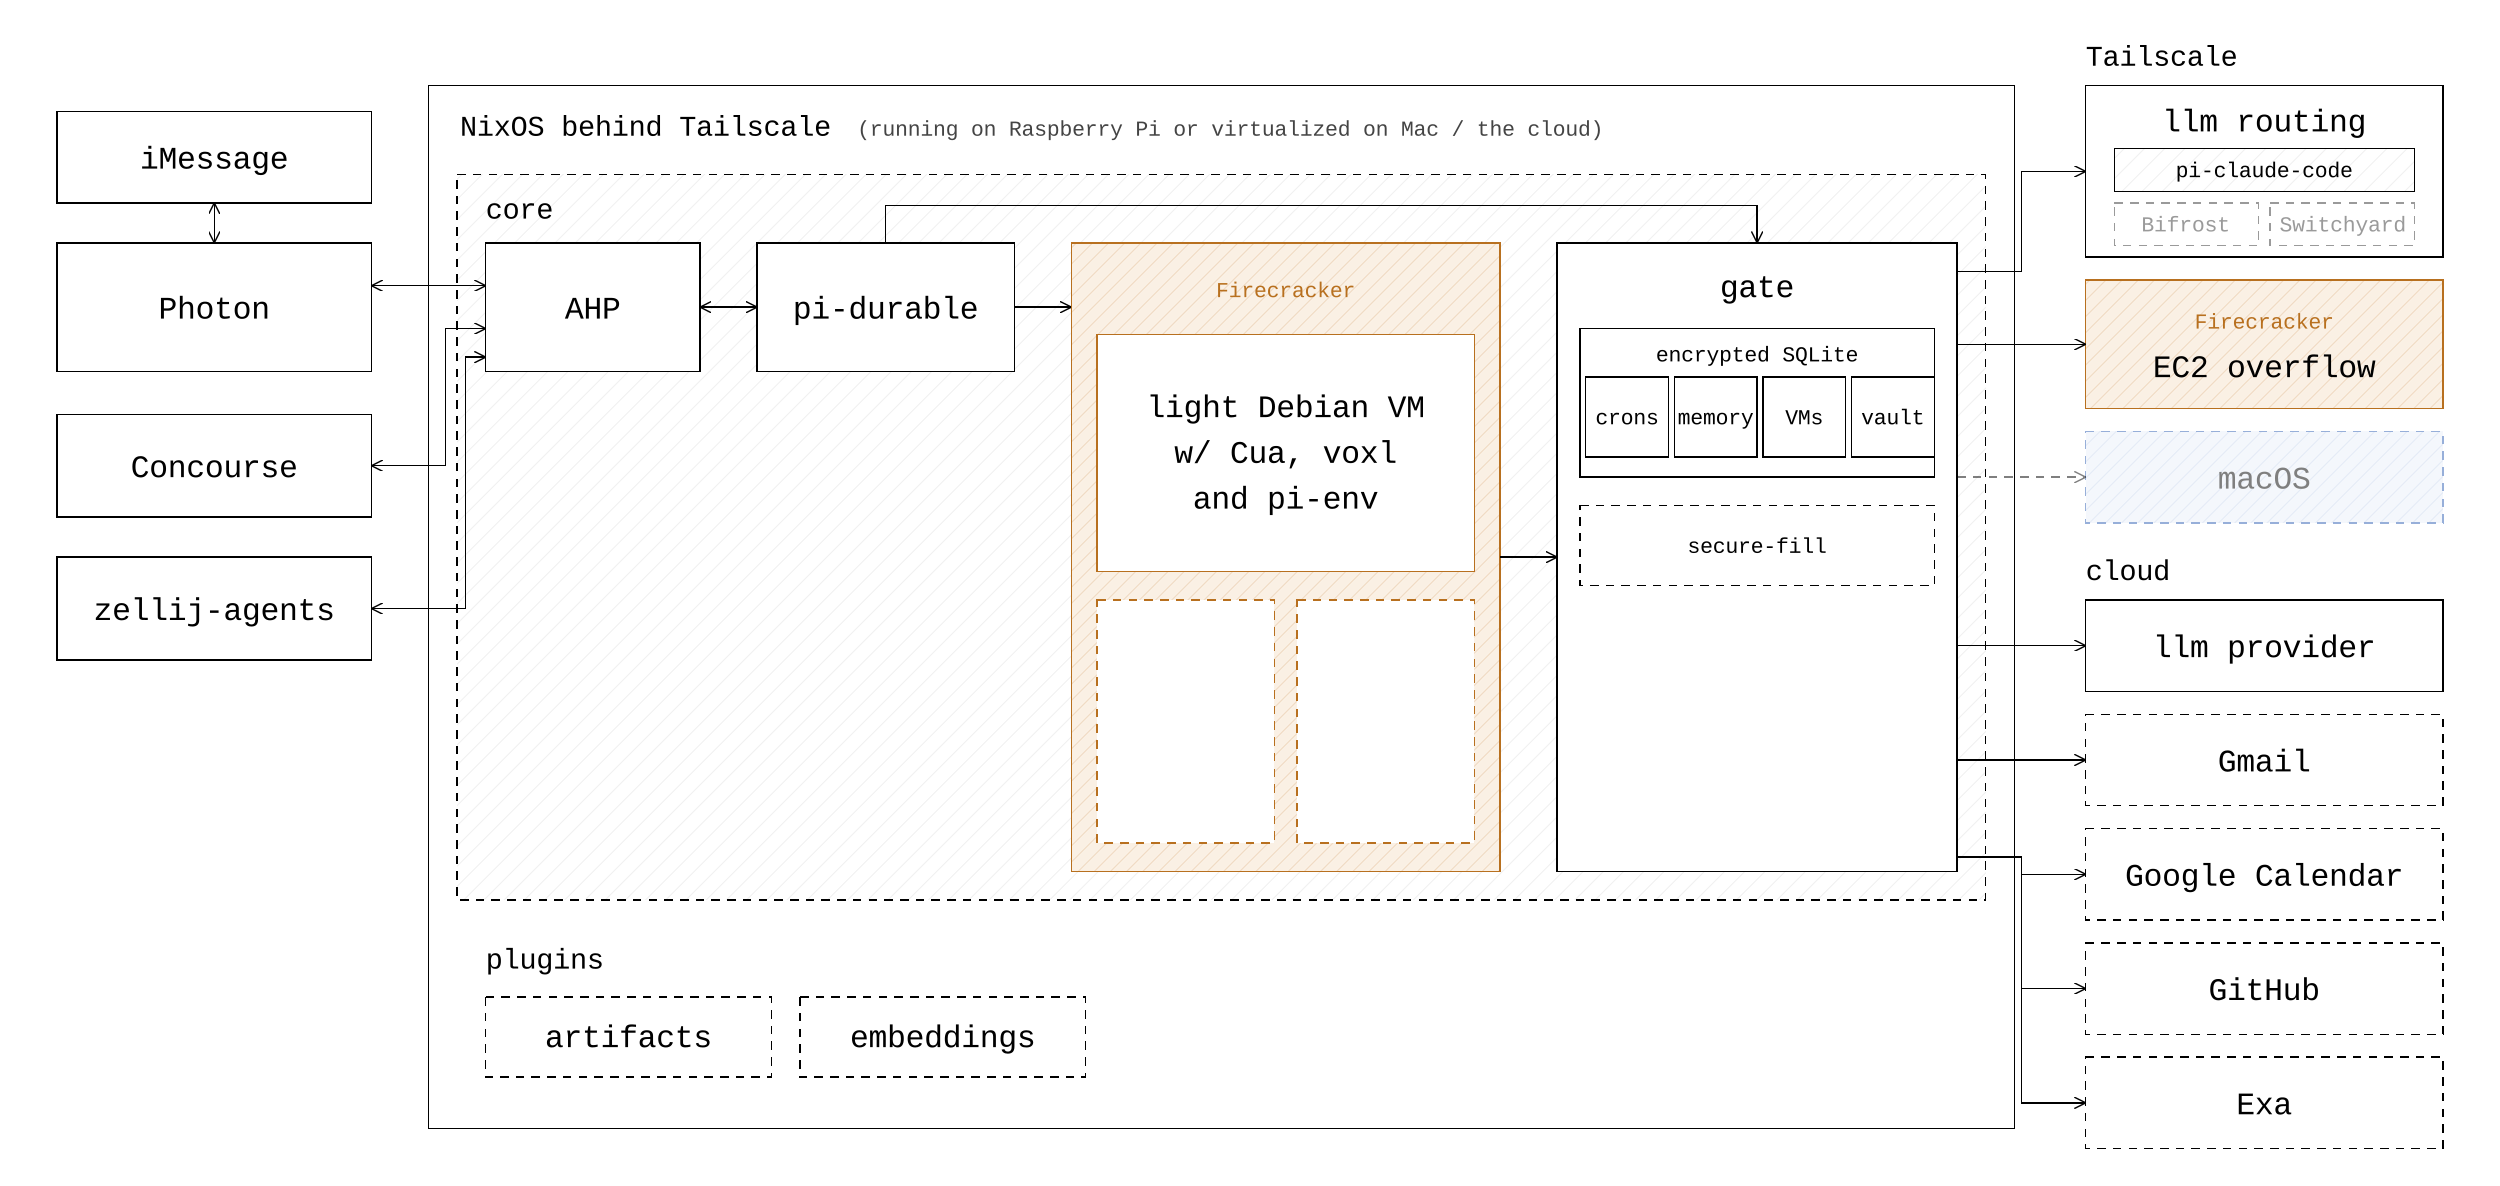
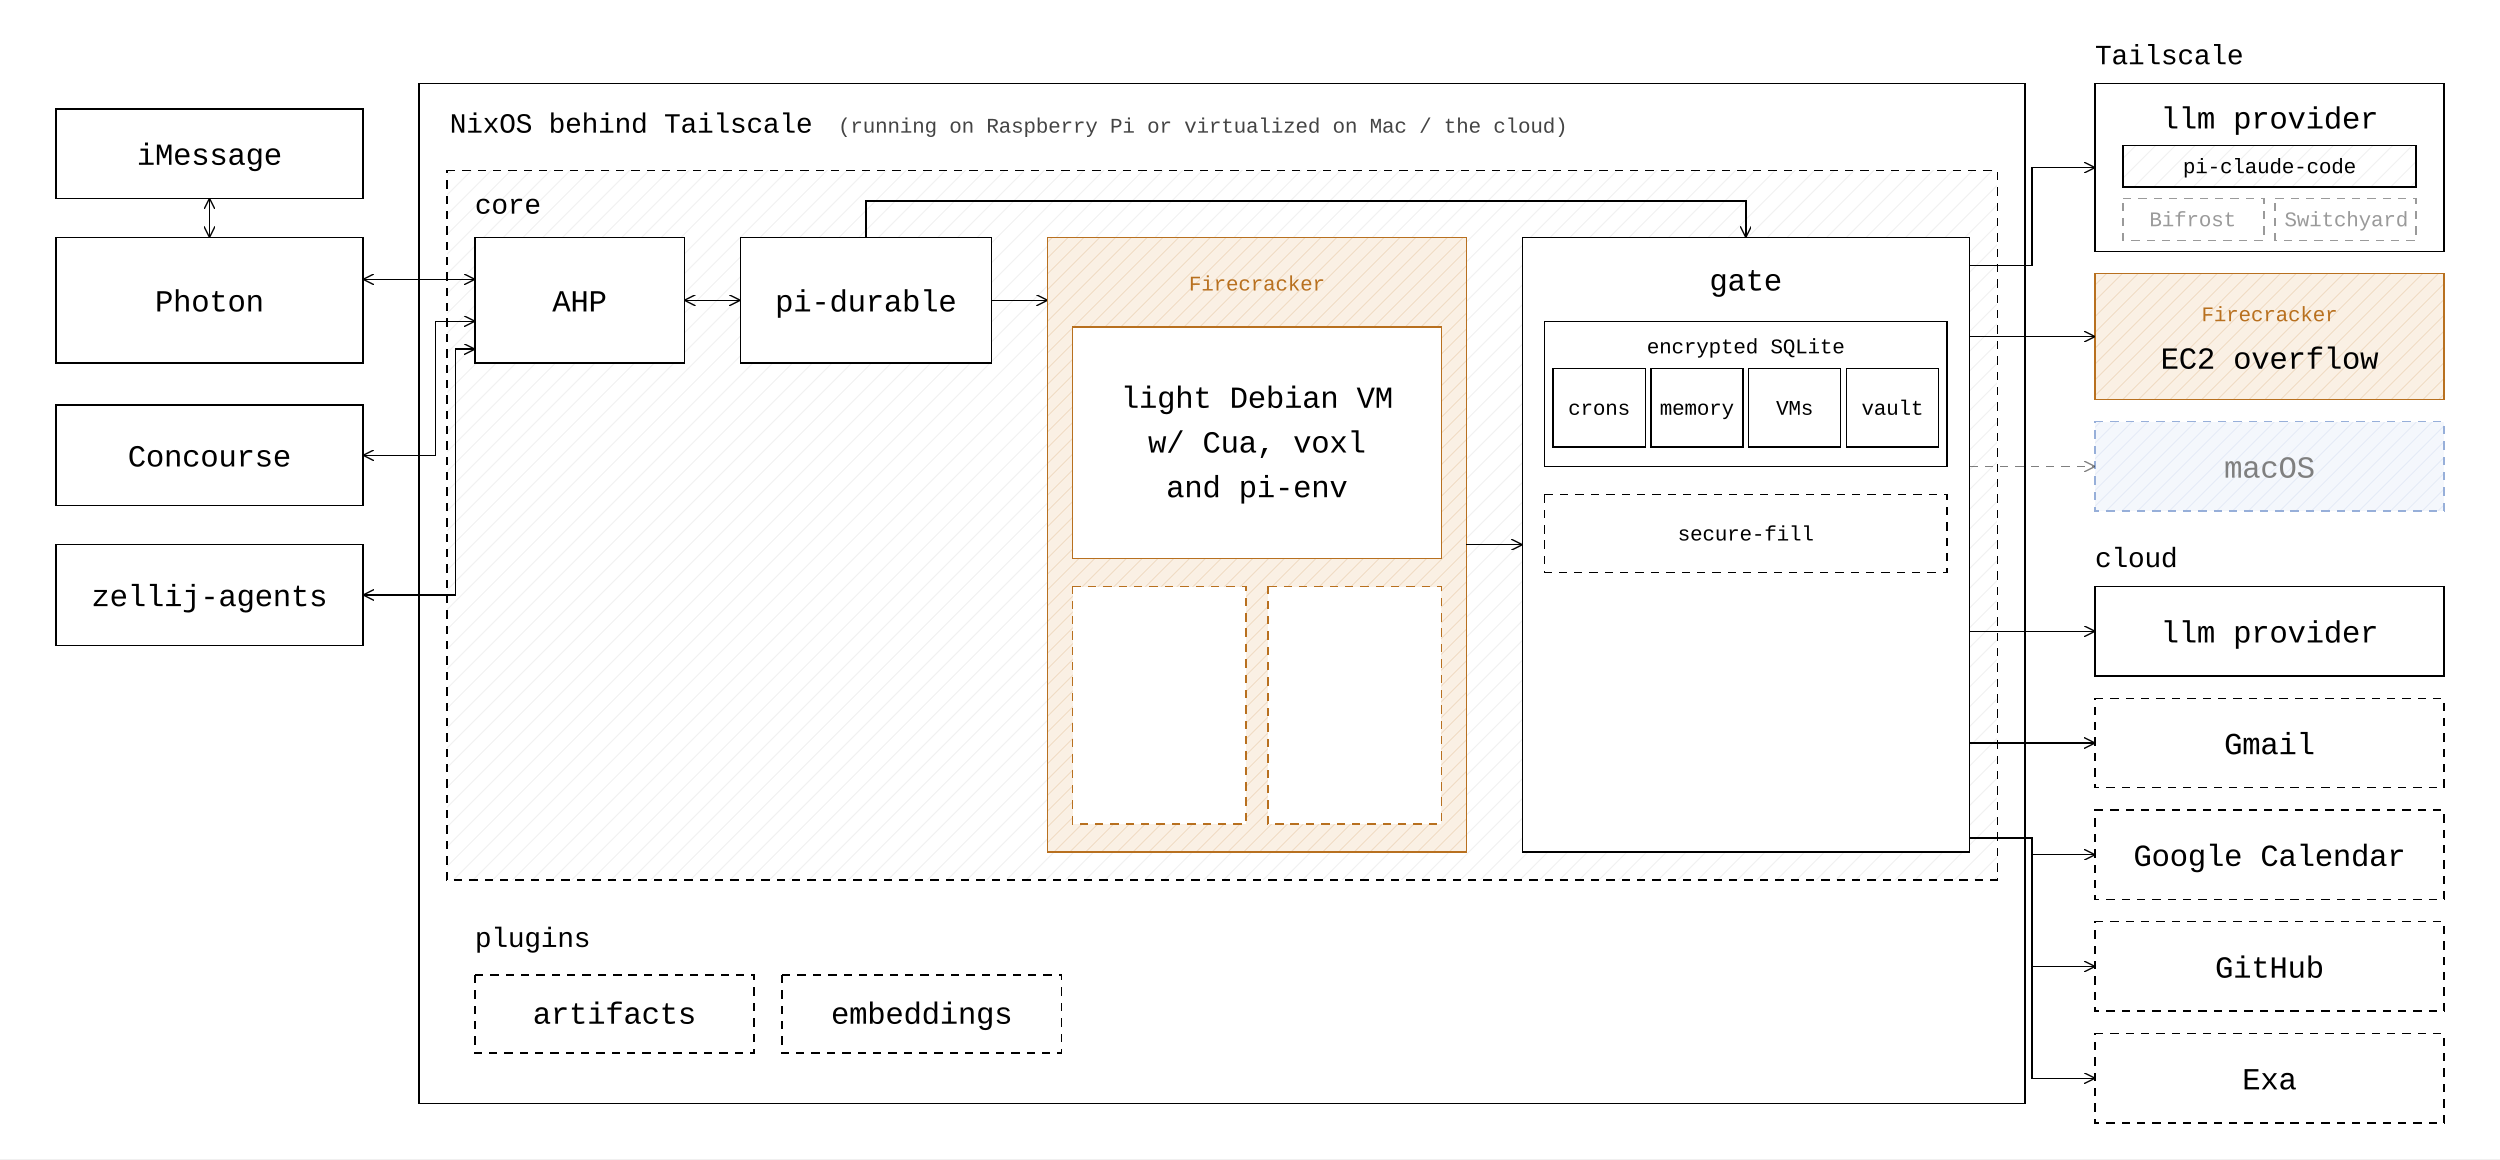
- <svg xmlns="http://www.w3.org/2000/svg" viewBox="0 50 1750 830" width="1750" height="830">
+ <svg xmlns="http://www.w3.org/2000/svg" viewBox="0 50 1790 830" width="1790" height="830">
  <style>
    text { font-family: ui-monospace, SFMono-Regular, Menlo, Monaco, Consolas, "Liberation Mono", "Courier New", monospace; letter-spacing: -0.01em; fill: #000; }
    .l { font-size: 22px; text-anchor: middle; }
    .s { font-size: 15px; text-anchor: middle; }
    .h { font-size: 20px; }
    .n { font-size: 15px; fill: #444; }
    rect, path { fill: none; stroke: #000; stroke-width: 1; shape-rendering: crispEdges; vector-effect: non-scaling-stroke; }
    rect.b { fill: #fff; }
    rect.later { stroke: #9a9a9a; }
    text.later { fill: #9a9a9a; }
    .vm { stroke: #b8701f; }
    .fc { fill: #b8701f; }
    .d { stroke-dasharray: 6 5; }
  </style>
  <defs>
    <marker id="a" viewBox="0 0 10 10" refX="10" refY="5" markerWidth="8" markerHeight="8" orient="auto-start-reverse">
      <path d="M0 0L10 5L0 10" style="shape-rendering: auto" />
    </marker>
    <pattern id="hatch" width="10" height="10" patternUnits="userSpaceOnUse" patternTransform="rotate(45)">
      <path d="M0 0V10" style="stroke: #000; stroke-opacity: 0.08; shape-rendering: auto" />
    </pattern>
    <pattern id="fchatch" width="8" height="8" patternUnits="userSpaceOnUse" patternTransform="rotate(45)">
      <rect width="8" height="8" style="fill: #faf0e4; stroke: none" />
      <path d="M0 0V8" style="stroke: #b8701f; stroke-opacity: 0.22; shape-rendering: auto" />
    </pattern>
    <pattern id="machatch" width="8" height="8" patternUnits="userSpaceOnUse" patternTransform="rotate(45)">
      <rect width="8" height="8" style="fill: #e9eff9; stroke: none" />
      <path d="M0 0V8" style="stroke: #2f5fb3; stroke-opacity: 0.22; shape-rendering: auto" />
    </pattern>
  </defs>
-   <rect x="0" y="50" width="1750" height="830" style="fill: #fff; stroke: none" />
+   <rect x="0" y="50" width="1790" height="830" style="fill: #fff; stroke: none" />
  <rect x="40" y="128" width="220" height="64" />
  <text class="l" x="150" y="168">iMessage</text>
  <rect x="40" y="220" width="220" height="90" />
  <text class="l" x="150" y="273">Photon</text>
  <rect x="40" y="340" width="220" height="72" />
  <text class="l" x="150" y="384">Concourse</text>
  <rect x="40" y="440" width="220" height="72" />
  <text class="l" x="150" y="484">zellij-agents</text>
-   <rect x="300" y="110" width="1110" height="730" />
+   <rect x="300" y="110" width="1150" height="730" />
  <text class="h" x="322" y="145">NixOS behind Tailscale</text>
  <text class="n" x="600" y="145">(running on Raspberry Pi or virtualized on Mac / the cloud)</text>
-   <rect class="d" x="320" y="172" width="1070" height="508" style="fill: url(#hatch)" />
+   <rect class="d" x="320" y="172" width="1110" height="508" style="fill: url(#hatch)" />
  <text class="h" x="340" y="203">core</text>
  <rect class="b" x="340" y="220" width="150" height="90" />
  <text class="l" x="415" y="273">AHP</text>
  <rect class="b" x="530" y="220" width="180" height="90" />
  <text class="l" x="620" y="273">pi-durable</text>
  <rect class="vm" x="750" y="220" width="300" height="440" style="fill: url(#fchatch)" />
  <text class="s fc" x="900" y="258">Firecracker</text>
  <rect class="b vm" x="768" y="284" width="264" height="166" />
  <text class="l" x="900" y="342">light Debian VM</text>
  <text class="l" x="900" y="374">w/ Cua, voxl</text>
  <text class="l" x="900" y="406">and pi-env</text>
  <rect class="d b vm" x="768" y="470" width="124" height="170" />
  <rect class="d b vm" x="908" y="470" width="124" height="170" />
-   <rect class="b" x="1090" y="220" width="280" height="440" />
-   <text class="l" x="1230" y="258">gate</text>
-   <rect class="b" x="1106" y="280" width="248" height="104" />
-   <text class="s" x="1230" y="303">encrypted SQLite</text>
-   <rect class="b" x="1110" y="314" width="58" height="56" />
-   <text class="s" x="1139" y="347">crons</text>
-   <rect class="b" x="1172" y="314" width="58" height="56" />
-   <text class="s" x="1201" y="347">memory</text>
-   <rect class="b" x="1234" y="314" width="58" height="56" />
-   <text class="s" x="1263" y="347">VMs</text>
-   <rect class="b" x="1296" y="314" width="58" height="56" />
-   <text class="s" x="1325" y="347">vault</text>
-   <rect class="d b" x="1106" y="404" width="248" height="56" />
-   <text class="s" x="1230" y="437">secure-fill</text>
+   <rect class="b" x="1090" y="220" width="320" height="440" />
+   <text class="l" x="1250" y="258">gate</text>
+   <rect class="b" x="1106" y="280" width="288" height="104" />
+   <text class="s" x="1250" y="303">encrypted SQLite</text>
+   <rect class="b" x="1112" y="314" width="66" height="56" />
+   <text class="s" x="1145" y="347">crons</text>
+   <rect class="b" x="1182" y="314" width="66" height="56" />
+   <text class="s" x="1215" y="347">memory</text>
+   <rect class="b" x="1252" y="314" width="66" height="56" />
+   <text class="s" x="1285" y="347">VMs</text>
+   <rect class="b" x="1322" y="314" width="66" height="56" />
+   <text class="s" x="1355" y="347">vault</text>
+   <rect class="d b" x="1106" y="404" width="288" height="56" />
+   <text class="s" x="1250" y="437">secure-fill</text>
  <text class="h" x="340" y="728">plugins</text>
  <rect class="d" x="340" y="748" width="200" height="56" />
  <text class="l" x="440" y="783">artifacts</text>
  <rect class="d" x="560" y="748" width="200" height="56" />
  <text class="l" x="660" y="783">embeddings</text>
-   <text class="h" x="1460" y="96">Tailscale</text>
-   <rect x="1460" y="110" width="250" height="120" />
-   <text class="l" x="1585" y="142">llm routing</text>
-   <rect x="1480" y="154" width="210" height="30" style="fill: url(#hatch)" />
-   <text class="s" x="1585" y="174">pi-claude-code</text>
-   <rect class="d later" x="1480" y="192" width="101" height="30" />
-   <text class="s later" x="1530" y="212">Bifrost</text>
-   <rect class="d later" x="1589" y="192" width="101" height="30" />
-   <text class="s later" x="1640" y="212">Switchyard</text>
-   <rect class="vm" x="1460" y="246" width="250" height="90" style="fill: url(#fchatch)" />
-   <text class="s fc" x="1585" y="280">Firecracker</text>
-   <text class="l" x="1585" y="314">EC2 overflow</text>
+   <text class="h" x="1500" y="96">Tailscale</text>
+   <rect x="1500" y="110" width="250" height="120" />
+   <text class="l" x="1625" y="142">llm provider</text>
+   <rect x="1520" y="154" width="210" height="30" style="fill: url(#hatch)" />
+   <text class="s" x="1625" y="174">pi-claude-code</text>
+   <rect class="d later" x="1520" y="192" width="101" height="30" />
+   <text class="s later" x="1570" y="212">Bifrost</text>
+   <rect class="d later" x="1629" y="192" width="101" height="30" />
+   <text class="s later" x="1680" y="212">Switchyard</text>
+   <rect class="vm" x="1500" y="246" width="250" height="90" style="fill: url(#fchatch)" />
+   <text class="s fc" x="1625" y="280">Firecracker</text>
+   <text class="l" x="1625" y="314">EC2 overflow</text>
  <g style="opacity: 0.5">
-     <rect x="1460" y="352" width="250" height="64" style="fill: url(#machatch); stroke: #2f5fb3; stroke-dasharray: 6 5" />
-     <text class="l" x="1585" y="392">macOS</text>
+     <rect x="1500" y="352" width="250" height="64" style="fill: url(#machatch); stroke: #2f5fb3; stroke-dasharray: 6 5" />
+     <text class="l" x="1625" y="392">macOS</text>
  </g>
-   <text class="h" x="1460" y="456">cloud</text>
-   <rect x="1460" y="470" width="250" height="64" />
-   <text class="l" x="1585" y="510">llm provider</text>
-   <rect class="d" x="1460" y="550" width="250" height="64" />
-   <text class="l" x="1585" y="590">Gmail</text>
-   <rect class="d" x="1460" y="630" width="250" height="64" />
-   <text class="l" x="1585" y="670">Google Calendar</text>
-   <rect class="d" x="1460" y="710" width="250" height="64" />
-   <text class="l" x="1585" y="750">GitHub</text>
-   <rect class="d" x="1460" y="790" width="250" height="64" />
-   <text class="l" x="1585" y="830">Exa</text>
+   <text class="h" x="1500" y="456">cloud</text>
+   <rect x="1500" y="470" width="250" height="64" />
+   <text class="l" x="1625" y="510">llm provider</text>
+   <rect class="d" x="1500" y="550" width="250" height="64" />
+   <text class="l" x="1625" y="590">Gmail</text>
+   <rect class="d" x="1500" y="630" width="250" height="64" />
+   <text class="l" x="1625" y="670">Google Calendar</text>
+   <rect class="d" x="1500" y="710" width="250" height="64" />
+   <text class="l" x="1625" y="750">GitHub</text>
+   <rect class="d" x="1500" y="790" width="250" height="64" />
+   <text class="l" x="1625" y="830">Exa</text>
  <path d="M150 192V220" marker-start="url(#a)" marker-end="url(#a)" />
  <path d="M260 250H340" marker-start="url(#a)" marker-end="url(#a)" />
  <path d="M260 376H312V280H340" marker-start="url(#a)" marker-end="url(#a)" />
  <path d="M260 476H326V300H340" marker-start="url(#a)" marker-end="url(#a)" />
  <path d="M490 265H530" marker-start="url(#a)" marker-end="url(#a)" />
  <path d="M710 265H750" marker-end="url(#a)" />
-   <path d="M620 220V194H1230V220" marker-end="url(#a)" />
+   <path d="M620 220V194H1250V220" marker-end="url(#a)" />
  <path d="M1050 440H1090" marker-end="url(#a)" />
-   <path d="M1370 240H1415V170H1460" marker-end="url(#a)" />
-   <path d="M1370 291H1460" marker-end="url(#a)" />
-   <path class="d" d="M1370 384H1460" marker-end="url(#a)" style="opacity: 0.5" />
-   <path d="M1370 502H1460" marker-end="url(#a)" />
-   <path d="M1370 582H1460" marker-end="url(#a)" />
-   <path d="M1370 650H1415V662H1460" marker-end="url(#a)" />
-   <path d="M1415 662V742H1460" marker-end="url(#a)" />
-   <path d="M1415 742V822H1460" marker-end="url(#a)" />
+   <path d="M1410 240H1455V170H1500" marker-end="url(#a)" />
+   <path d="M1410 291H1500" marker-end="url(#a)" />
+   <path class="d" d="M1410 384H1500" marker-end="url(#a)" style="opacity: 0.5" />
+   <path d="M1410 502H1500" marker-end="url(#a)" />
+   <path d="M1410 582H1500" marker-end="url(#a)" />
+   <path d="M1410 650H1455V662H1500" marker-end="url(#a)" />
+   <path d="M1455 662V742H1500" marker-end="url(#a)" />
+   <path d="M1455 742V822H1500" marker-end="url(#a)" />
</svg>
